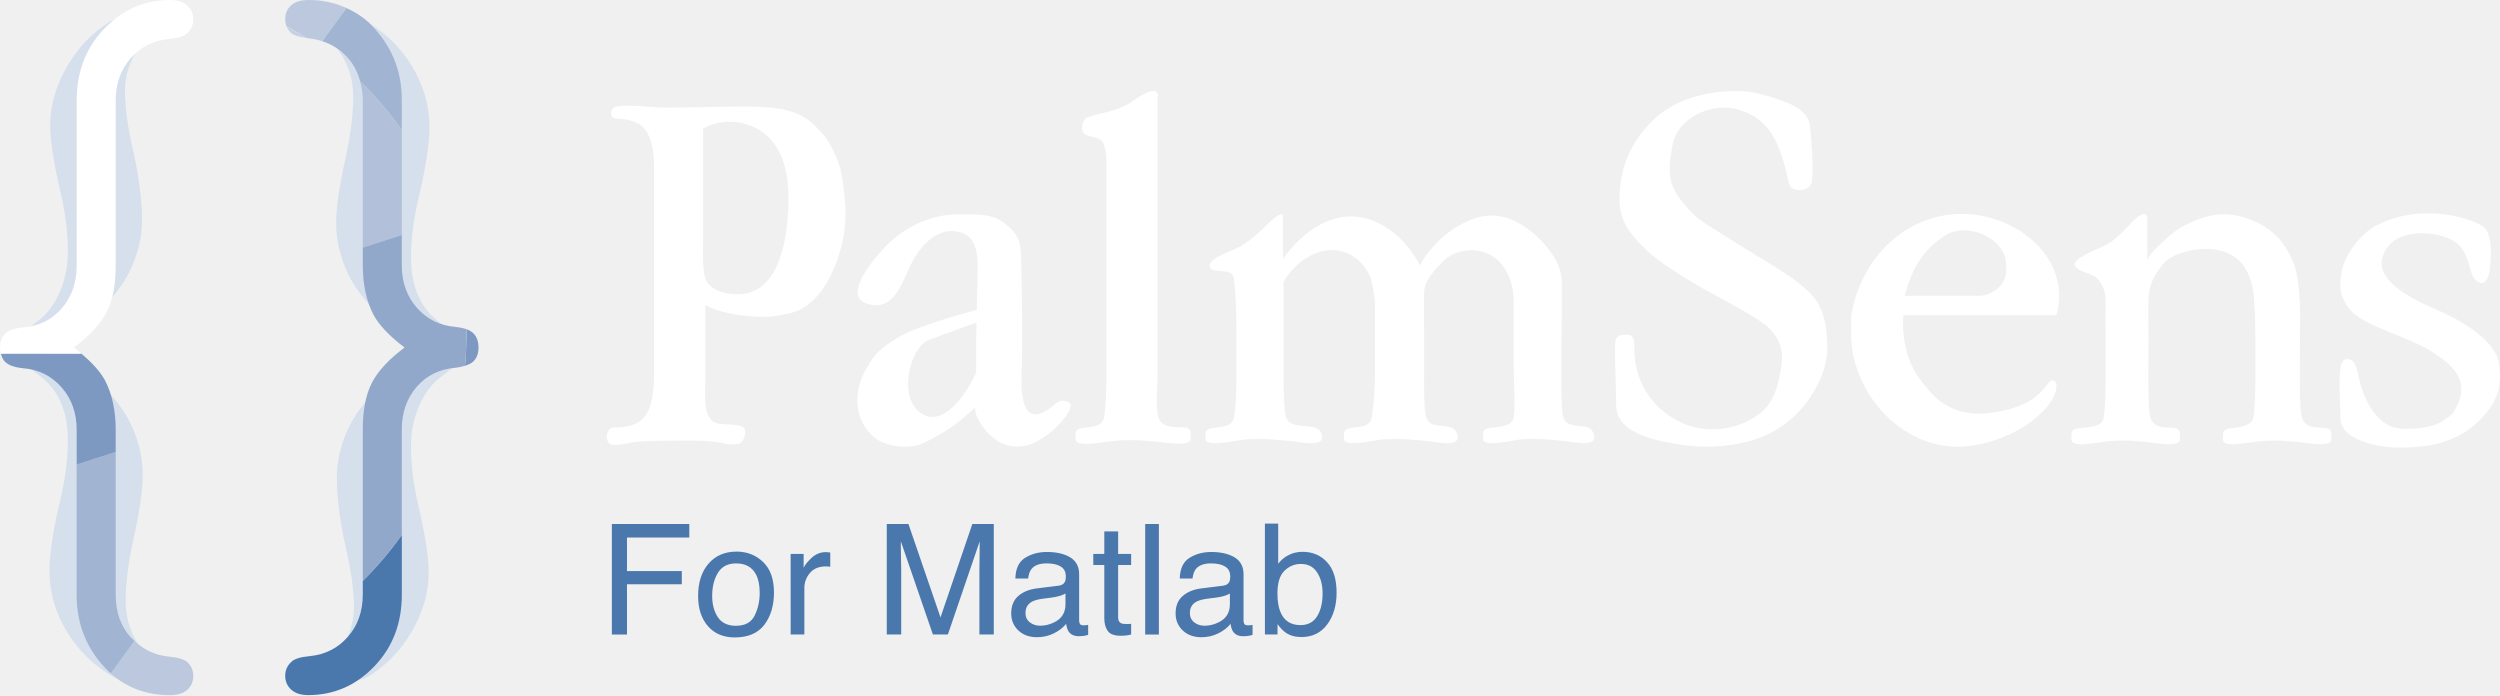
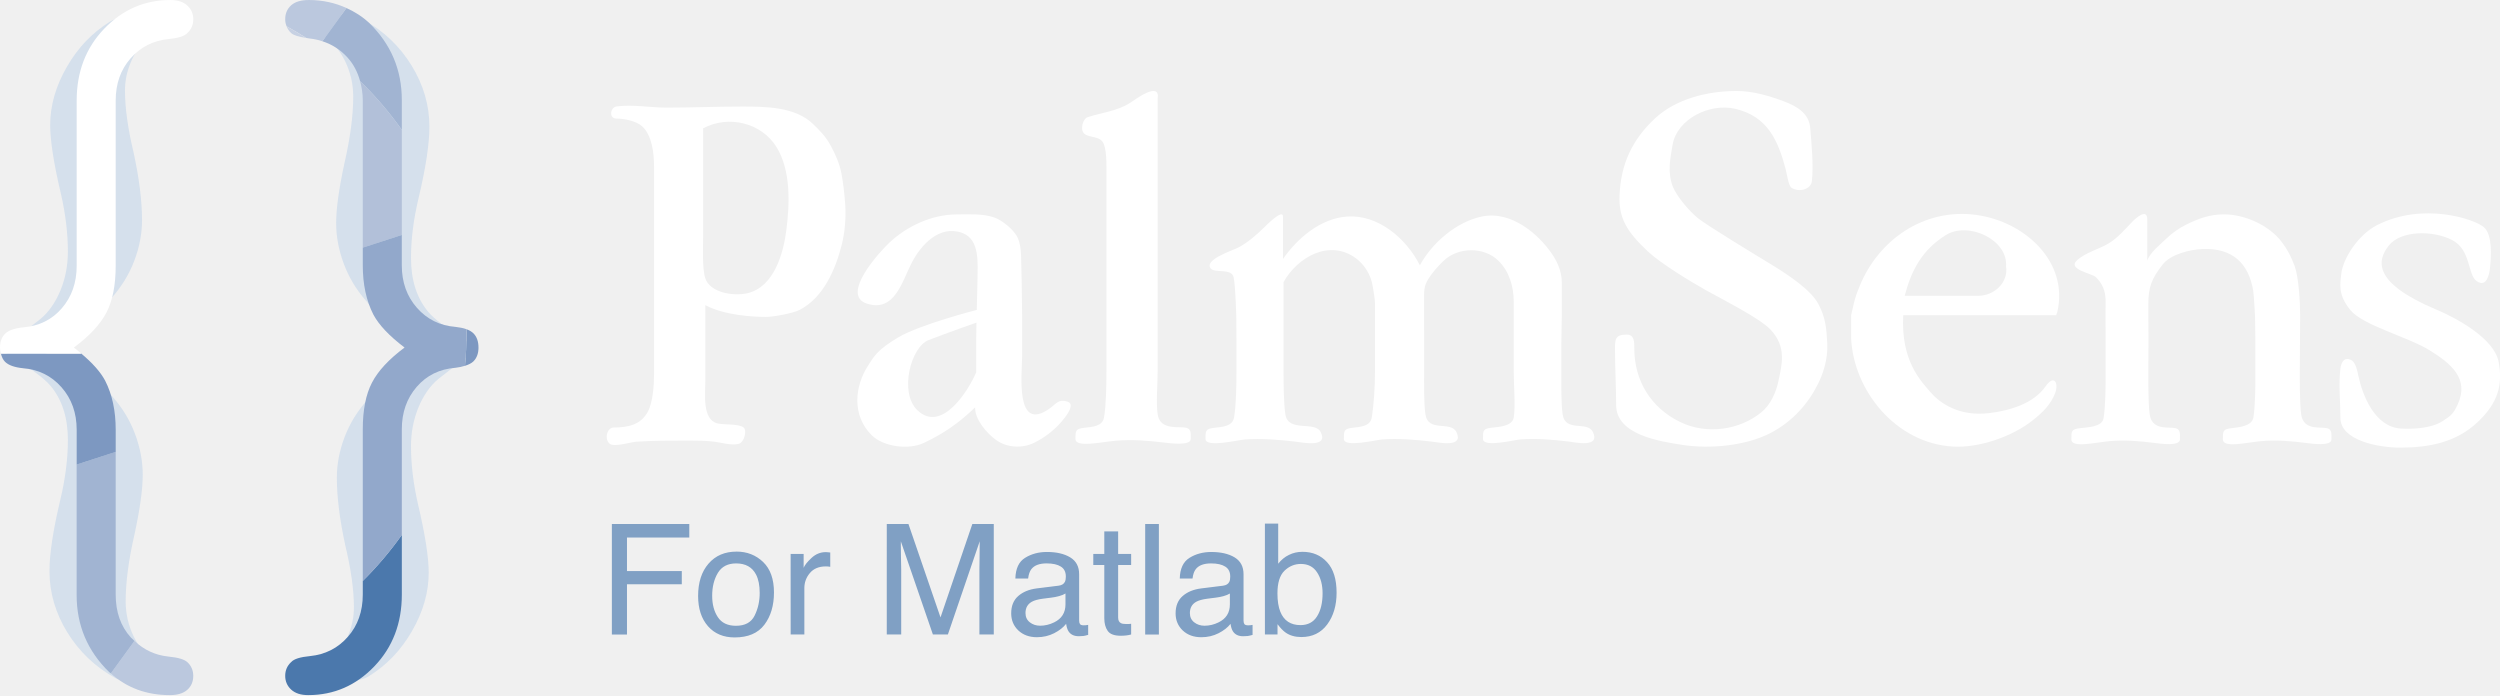
<svg xmlns="http://www.w3.org/2000/svg" width="132.73" height="36.905" version="1.1" viewBox="0 0 132.73 36.905">
  <g transform="translate(-25.93,-20.731)">
    <g fill="#d5e0ec">
      <path d="m36.168 21.653c-0.9 0.178-1.656 0.499-2.273 0.964-0.406 0.342-0.73 0.776-0.969 1.302-0.241 0.526-0.361 1.063-0.361 1.611 0 0.928 0.154 2.035 0.463 3.32 0.295 1.367 0.443 2.556 0.443 3.568 0 0.723-0.139 1.449-0.417 2.172-0.276 0.726-0.691 1.396-1.247 2.011-0.528 0.641-1.108 1.14-1.736 1.495-0.628 0.357-1.51 0.685-2.642 0.986v0.082c1.145 0.369 2.053 0.752 2.725 1.148s1.26 0.894 1.764 1.497c0.519 0.588 0.913 1.244 1.184 1.967 0.269 0.726 0.406 1.442 0.406 2.153 0 0.779-0.148 1.844-0.443 3.199-0.309 1.353-0.463 2.529-0.463 3.525 0 0.67 0.146 1.299 0.435 1.888 0.289 0.586 0.663 1.032 1.117 1.331 0.432 0.357 1.104 0.622 2.014 0.8 0 0-3.064 0.646-4.128 0.051-1.067-0.593-1.912-1.403-2.542-2.428-0.628-1.027-0.941-2.105-0.941-3.24 0-0.916 0.191-2.172 0.571-3.773 0.272-1.133 0.406-2.199 0.406-3.197 0-1.177-0.306-2.134-0.923-2.871-0.615-0.738-2.659-1.92-2.659-1.92s1.595-1.203 2.125-1.627c0.443-0.369 0.797-0.875 1.062-1.516 0.263-0.644 0.395-1.326 0.395-2.052 0-0.969-0.122-1.994-0.369-3.074-0.38-1.613-0.571-2.83-0.571-3.65 0-1.039 0.295-2.071 0.886-3.096s1.334-1.8 2.29-2.399 4.398-0.227 4.398-0.227z" />
      <path d="m41.117 56.86c0.9-0.178 1.656-0.499 2.273-0.964 0.406-0.342 0.73-0.776 0.969-1.302 0.241-0.526 0.361-1.063 0.361-1.611 0-0.928-0.154-2.035-0.463-3.32-0.295-1.367-0.443-2.556-0.443-3.568 0-0.723 0.139-1.449 0.417-2.172 0.276-0.726 0.691-1.396 1.247-2.011 0.528-0.641 1.108-1.14 1.736-1.495 0.628-0.357 1.51-0.685 2.642-0.986v-0.082c-1.145-0.369-2.053-0.752-2.725-1.148s-1.26-0.894-1.764-1.497c-0.519-0.588-0.913-1.244-1.184-1.967-0.269-0.726-0.406-1.442-0.406-2.153 0-0.779 0.148-1.844 0.443-3.199 0.309-1.353 0.463-2.529 0.463-3.525 0-0.67-0.146-1.299-0.435-1.888-0.289-0.586-0.663-1.032-1.117-1.331-0.432-0.357-1.104-0.622-2.014-0.8 0 0 3.064-0.646 4.128-0.051 1.067 0.593 1.912 1.403 2.542 2.428 0.628 1.027 0.941 2.105 0.941 3.24 0 0.916-0.191 2.172-0.571 3.773-0.272 1.133-0.406 2.199-0.406 3.197 0 1.177 0.306 2.134 0.923 2.871 0.615 0.738 2.659 1.92 2.659 1.92s-1.595 1.203-2.125 1.627c-0.443 0.369-0.797 0.875-1.062 1.516-0.263 0.644-0.395 1.326-0.395 2.052 0 0.969 0.122 1.994 0.369 3.074 0.38 1.613 0.571 2.83 0.571 3.65 0 1.039-0.295 2.071-0.886 3.096s-1.334 1.8-2.29 2.399-4.398 0.227-4.398 0.227z" />
    </g>
  </g>
  <g transform="translate(-25.93,-20.731)" display="none">
    <path d="m38.763 62.282c12.15 0 22.132-9.43 23.03-21.354h-46.06c0.898 11.924 10.88 21.354 23.03 21.354z" fill="none" />
    <path d="m10.025 37.588h5.684c0.799-11.423 9.938-20.565 21.352-21.396v-5.697c-14.544 0.846-26.221 12.54-27.036 27.092z" fill="#28295e" />
    <path d="m67.5 40.956h-5.697c-0.831 11.414-9.973 20.553-21.396 21.352v5.684c14.552-0.815 26.246-12.492 27.092-27.036z" fill="#bbc8de" />
  </g>
  <g transform="translate(-25.93,-20.731)">
    <path d="m42.315 20.732c-0.406 0-0.715 0.093-0.926 0.28s-0.317 0.435-0.317 0.743c0 0.136 0.028 0.259 0.074 0.373 0.351 0.197 0.699 0.396 1.036 0.614 0.074 0.011 0.124 0.028 0.207 0.036 0.231 0.024 0.448 0.075 0.657 0.142l1.281-1.763c-0.602-0.273-1.267-0.426-2.011-0.426" fill="#bbc8de" />
    <path d="m44.325 21.158-1.281 1.763c0.511 0.163 0.961 0.449 1.342 0.87 0.32 0.354 0.533 0.775 0.662 1.247 0.815 0.792 1.555 1.657 2.215 2.587v-1.579c0-1.609-0.577-2.974-1.731-4.095-0.362-0.341-0.77-0.595-1.206-0.793" fill="#a1b4d2" />
    <path d="m50.693 38.209 8e-3 0.169c0 0.598-0.029 1.19-0.084 1.774 0.19-0.06 0.348-0.135 0.449-0.236 0.179-0.179 0.268-0.423 0.268-0.731 0-0.325-0.09-0.577-0.268-0.756-0.09-0.09-0.214-0.163-0.373-0.22" fill="#7d98c1" />
    <path d="m47.263 49.131c-0.62 0.874-1.313 1.691-2.072 2.444v0.723c0 0.894-0.264 1.641-0.792 2.242s-1.199 0.943-2.011 1.024c-0.52 0.049-0.853 0.154-0.999 0.317-0.211 0.195-0.317 0.439-0.317 0.731s0.106 0.536 0.317 0.731 0.512 0.293 0.902 0.293c1.365 0 2.535-0.508 3.51-1.524s1.463-2.287 1.463-3.815v-3.167" fill="#4b78ac" />
    <path d="m41.145 22.129c0.052 0.133 0.13 0.253 0.243 0.358 0.136 0.122 0.418 0.202 0.792 0.257-0.337-0.218-0.685-0.418-1.036-0.614" fill="#c7d1e3" />
    <path d="m45.048 25.039c0.087 0.319 0.143 0.658 0.143 1.032v7.809l2.072-0.673v-5.58c-0.659-0.93-1.4-1.795-2.215-2.587" fill="#b2c0d9" />
    <path d="m47.263 33.205-2.072 0.673v0.942c0 1.008 0.187 1.877 0.56 2.608 0.293 0.553 0.845 1.138 1.658 1.755-0.829 0.617-1.406 1.239-1.731 1.865s-0.487 1.45-0.487 2.474v8.053c0.759-0.754 1.452-1.57 2.072-2.444v-5.608c0-0.894 0.264-1.645 0.792-2.255 0.528-0.609 1.215-0.946 2.06-1.011 0.197-0.022 0.356-0.06 0.501-0.106 0.055-0.584 0.084-1.176 0.084-1.774l-8e-3 -0.169c-0.158-0.057-0.351-0.097-0.578-0.122-0.829-0.065-1.511-0.402-2.048-1.012-0.536-0.609-0.804-1.361-0.804-2.255v-1.615" fill="#92a8cb" />
    <path d="m33.07 54.758-1.255 1.726c0.847 0.763 1.888 1.152 3.132 1.152 0.406 0 0.715-0.094 0.926-0.28 0.211-0.187 0.317-0.435 0.317-0.743 0-0.293-0.106-0.537-0.317-0.731-0.163-0.146-0.496-0.244-1-0.293-0.705-0.072-1.303-0.357-1.804-0.831" fill="#bbc8de" />
    <path d="m32.071 44.721-2.072 0.673v6.928c0 1.609 0.577 2.974 1.73 4.095l0.086 0.066 1.255-1.726-0.194-0.181c-0.537-0.593-0.804-1.353-0.804-2.279v-7.577" fill="#a1b4d2" />
    <path d="m30.246 39.504h-4.267c0.041 0.171 0.106 0.323 0.219 0.436 0.179 0.179 0.495 0.293 0.951 0.341 0.829 0.065 1.511 0.402 2.048 1.012 0.536 0.609 0.804 1.361 0.804 2.254v1.848l2.072-0.673v-1.174c0-1.007-0.187-1.877-0.561-2.608-0.241-0.456-0.67-0.935-1.265-1.435" fill="#7d98c1" />
    <path d="m29.853 39.184c0.829-0.617 1.406-1.239 1.731-1.865 0.325-0.625 0.488-1.45 0.488-2.474v-8.775c0-0.894 0.264-1.641 0.792-2.242s1.198-0.943 2.011-1.024c0.52-0.049 0.853-0.154 1-0.317 0.211-0.195 0.317-0.439 0.317-0.731s-0.106-0.536-0.317-0.731c-0.212-0.195-0.512-0.293-0.902-0.293-1.365 0-2.535 0.508-3.51 1.524s-1.462 2.287-1.462 3.815v8.775c0 0.894-0.264 1.645-0.792 2.255-0.528 0.609-1.215 0.946-2.06 1.011-0.455 0.049-0.772 0.163-0.951 0.341s-0.268 0.422-0.268 0.731c0 0.12 0.025 0.22 0.05 0.32h4.267c-0.126-0.106-0.25-0.212-0.393-0.32z" fill="#fff" />
    <g display="none" fill="#4b78ac">
      <path d="m58.483 48.499h3.896v0.665h-3.107v1.886h2.725v0.665h-2.725v2.716h-0.789v-5.931z" />
      <path d="m62.902 52.287c0-0.316 0.044-0.611 0.133-0.885 0.088-0.274 0.221-0.512 0.398-0.714s0.395-0.361 0.652-0.478 0.558-0.175 0.901-0.175c0.337 0 0.637 0.058 0.897 0.175 0.26 0.116 0.479 0.275 0.656 0.478s0.31 0.44 0.399 0.714c0.088 0.274 0.133 0.569 0.133 0.885s-0.044 0.609-0.133 0.88-0.222 0.508-0.399 0.71-0.396 0.361-0.656 0.478-0.56 0.174-0.897 0.174c-0.344 0-0.644-0.058-0.901-0.174-0.258-0.116-0.475-0.275-0.652-0.478s-0.31-0.439-0.398-0.71c-0.089-0.271-0.133-0.565-0.133-0.88zm0.748 0c0 0.26 0.034 0.491 0.104 0.693s0.165 0.371 0.287 0.507 0.265 0.24 0.428 0.312c0.164 0.072 0.336 0.108 0.52 0.108s0.355-0.036 0.519-0.108c0.163-0.072 0.306-0.176 0.428-0.312s0.217-0.305 0.287-0.507 0.104-0.433 0.104-0.693-0.035-0.492-0.104-0.694-0.165-0.372-0.287-0.511c-0.122-0.138-0.265-0.244-0.428-0.316-0.164-0.072-0.336-0.108-0.519-0.108s-0.356 0.036-0.52 0.108c-0.163 0.072-0.306 0.178-0.428 0.316-0.122 0.139-0.217 0.309-0.287 0.511s-0.104 0.434-0.104 0.694z" />
      <path d="m67.878 50.136h0.665v0.905h0.017c0.171-0.349 0.382-0.606 0.631-0.772 0.249-0.167 0.565-0.244 0.947-0.233v0.748c-0.282 0-0.523 0.039-0.723 0.116s-0.36 0.191-0.482 0.34-0.21 0.333-0.266 0.548c-0.056 0.216-0.083 0.46-0.083 0.731v1.911h-0.706z" />
      <path d="m73.095 48.499h2.035c0.914 0 1.617 0.232 2.11 0.698 0.493 0.465 0.739 1.174 0.739 2.126 0 0.499-0.055 0.94-0.166 1.325s-0.282 0.709-0.515 0.972c-0.232 0.263-0.529 0.464-0.889 0.603-0.36 0.138-0.787 0.208-1.279 0.208h-2.035v-5.931zm0.789 5.267h1.312c0.088 0 0.199-7e-3 0.333-0.021 0.133-0.014 0.274-0.047 0.423-0.1 0.15-0.052 0.298-0.128 0.444-0.229 0.147-0.1 0.278-0.235 0.395-0.407 0.116-0.172 0.211-0.386 0.286-0.644 0.075-0.257 0.112-0.569 0.112-0.935 0-0.354-0.035-0.671-0.104-0.951s-0.183-0.517-0.34-0.71-0.361-0.343-0.61-0.449c-0.25-0.105-0.557-0.158-0.922-0.158h-1.329v4.602z" />
      <path d="m82.498 53.068c-0.094 0.477-0.302 0.839-0.624 1.088s-0.727 0.374-1.215 0.374c-0.344 0-0.643-0.057-0.895-0.17-0.253-0.113-0.465-0.27-0.637-0.469s-0.301-0.438-0.387-0.714c-0.086-0.277-0.135-0.579-0.146-0.905 0-0.321 0.05-0.619 0.15-0.893s0.239-0.511 0.419-0.71 0.393-0.354 0.64-0.465c0.246-0.111 0.516-0.167 0.81-0.167 0.382 0 0.699 0.079 0.951 0.237s0.454 0.359 0.606 0.603 0.258 0.509 0.316 0.797 0.082 0.562 0.07 0.822h-3.214c-6e-3 0.188 0.017 0.367 0.066 0.536 0.05 0.169 0.13 0.319 0.241 0.449s0.252 0.234 0.424 0.312c0.171 0.078 0.374 0.116 0.606 0.116 0.293 0 0.537-0.069 0.731-0.208 0.194-0.138 0.321-0.349 0.382-0.631h0.706zm-0.689-1.196c-0.011-0.166-0.048-0.324-0.112-0.474-0.064-0.149-0.15-0.278-0.258-0.386s-0.237-0.194-0.386-0.257-0.31-0.096-0.482-0.096c-0.183 0-0.347 0.032-0.494 0.096-0.146 0.063-0.273 0.151-0.378 0.262s-0.188 0.24-0.249 0.386c-0.061 0.147-0.097 0.303-0.108 0.469z" />
      <path d="m85.223 54.43h-0.756l-1.595-4.294h0.789l1.205 3.58h0.017l1.171-3.58h0.739z" />
      <path d="m91.112 53.068c-0.094 0.477-0.302 0.839-0.624 1.088s-0.727 0.374-1.215 0.374c-0.344 0-0.643-0.057-0.895-0.17-0.253-0.113-0.465-0.27-0.637-0.469s-0.301-0.438-0.387-0.714c-0.086-0.277-0.135-0.579-0.146-0.905 0-0.321 0.05-0.619 0.15-0.893s0.239-0.511 0.419-0.71 0.393-0.354 0.64-0.465c0.246-0.111 0.516-0.167 0.81-0.167 0.382 0 0.699 0.079 0.951 0.237s0.454 0.359 0.606 0.603 0.258 0.509 0.316 0.797 0.082 0.562 0.07 0.822h-3.214c-6e-3 0.188 0.017 0.367 0.066 0.536 0.05 0.169 0.13 0.319 0.241 0.449s0.252 0.234 0.424 0.312c0.171 0.078 0.374 0.116 0.606 0.116 0.293 0 0.537-0.069 0.731-0.208 0.194-0.138 0.321-0.349 0.382-0.631h0.706zm-0.69-1.196c-0.011-0.166-0.048-0.324-0.112-0.474-0.064-0.149-0.15-0.278-0.258-0.386s-0.237-0.194-0.386-0.257-0.31-0.096-0.482-0.096c-0.183 0-0.347 0.032-0.494 0.096-0.146 0.063-0.273 0.151-0.378 0.262s-0.188 0.24-0.249 0.386c-0.061 0.147-0.097 0.303-0.108 0.469z" />
      <path d="m91.942 48.499h0.706v5.931h-0.706z" />
      <path d="m93.512 52.287c0-0.316 0.044-0.611 0.133-0.885 0.088-0.274 0.221-0.512 0.398-0.714s0.395-0.361 0.652-0.478 0.558-0.175 0.901-0.175c0.337 0 0.637 0.058 0.897 0.175 0.26 0.116 0.479 0.275 0.656 0.478s0.31 0.44 0.399 0.714c0.088 0.274 0.133 0.569 0.133 0.885s-0.044 0.609-0.133 0.88-0.222 0.508-0.399 0.71-0.396 0.361-0.656 0.478-0.56 0.174-0.897 0.174c-0.344 0-0.644-0.058-0.901-0.174-0.258-0.116-0.475-0.275-0.652-0.478s-0.31-0.439-0.398-0.71c-0.089-0.271-0.133-0.565-0.133-0.88zm0.748 0c0 0.26 0.034 0.491 0.104 0.693s0.165 0.371 0.287 0.507 0.265 0.24 0.428 0.312c0.164 0.072 0.336 0.108 0.52 0.108s0.355-0.036 0.519-0.108c0.163-0.072 0.306-0.176 0.428-0.312s0.217-0.305 0.287-0.507 0.104-0.433 0.104-0.693-0.035-0.492-0.104-0.694-0.165-0.372-0.287-0.511c-0.122-0.138-0.265-0.244-0.428-0.316-0.164-0.072-0.336-0.108-0.519-0.108s-0.356 0.036-0.52 0.108c-0.163 0.072-0.306 0.178-0.428 0.316-0.122 0.139-0.217 0.309-0.287 0.511s-0.104 0.434-0.104 0.694z" />
      <path d="m98.538 50.136h0.706v0.581h0.017c0.116-0.238 0.299-0.411 0.548-0.519s0.523-0.162 0.822-0.162c0.332 0 0.622 0.061 0.868 0.183s0.451 0.287 0.615 0.494c0.163 0.208 0.287 0.447 0.37 0.718s0.125 0.56 0.125 0.864-0.04 0.593-0.121 0.864c-0.08 0.271-0.202 0.508-0.365 0.71-0.164 0.202-0.369 0.363-0.615 0.481-0.247 0.119-0.533 0.179-0.86 0.179-0.111 0-0.23-0.011-0.357-0.033s-0.254-0.06-0.382-0.112c-0.127-0.052-0.248-0.122-0.361-0.208-0.114-0.086-0.209-0.192-0.287-0.32h-0.017v2.218h-0.706v-5.939zm3.323 2.11c0-0.2-0.026-0.395-0.079-0.586s-0.133-0.361-0.241-0.511-0.247-0.269-0.416-0.357c-0.169-0.089-0.367-0.133-0.594-0.133-0.238 0-0.44 0.047-0.606 0.142s-0.302 0.217-0.407 0.37c-0.105 0.152-0.181 0.325-0.229 0.519-0.047 0.194-0.07 0.39-0.07 0.59 0 0.21 0.025 0.414 0.075 0.61 0.05 0.197 0.129 0.37 0.237 0.519 0.108 0.15 0.248 0.27 0.419 0.362 0.171 0.091 0.379 0.137 0.623 0.137 0.238 0 0.44-0.047 0.606-0.141s0.299-0.219 0.398-0.374c0.1-0.155 0.172-0.332 0.216-0.531 0.044-0.2 0.066-0.404 0.066-0.615z" />
      <path d="m107.11 53.068c-0.094 0.477-0.302 0.839-0.624 1.088s-0.727 0.374-1.215 0.374c-0.344 0-0.643-0.057-0.895-0.17-0.253-0.113-0.465-0.27-0.637-0.469s-0.301-0.438-0.387-0.714c-0.086-0.277-0.135-0.579-0.146-0.905 0-0.321 0.05-0.619 0.15-0.893s0.239-0.511 0.419-0.71 0.393-0.354 0.64-0.465c0.246-0.111 0.516-0.167 0.81-0.167 0.382 0 0.699 0.079 0.951 0.237s0.454 0.359 0.606 0.603 0.258 0.509 0.316 0.797 0.082 0.562 0.07 0.822h-3.214c-6e-3 0.188 0.017 0.367 0.066 0.536 0.05 0.169 0.13 0.319 0.241 0.449s0.252 0.234 0.424 0.312c0.171 0.078 0.374 0.116 0.606 0.116 0.293 0 0.537-0.069 0.731-0.208 0.194-0.138 0.321-0.349 0.382-0.631h0.706zm-0.689-1.196c-0.011-0.166-0.048-0.324-0.112-0.474-0.064-0.149-0.15-0.278-0.258-0.386s-0.237-0.194-0.386-0.257-0.31-0.096-0.482-0.096c-0.183 0-0.347 0.032-0.494 0.096-0.146 0.063-0.273 0.151-0.378 0.262s-0.188 0.24-0.249 0.386c-0.061 0.147-0.097 0.303-0.108 0.469z" />
      <path d="m107.88 50.136h0.665v0.905h0.017c0.171-0.349 0.382-0.606 0.631-0.772 0.249-0.167 0.565-0.244 0.947-0.233v0.748c-0.282 0-0.523 0.039-0.723 0.116s-0.36 0.191-0.482 0.34-0.21 0.333-0.266 0.548c-0.056 0.216-0.083 0.46-0.083 0.731v1.911h-0.706z" />
      <path d="m111.1 53.076c6e-3 0.161 0.042 0.293 0.108 0.399 0.066 0.105 0.153 0.189 0.262 0.253 0.108 0.064 0.229 0.11 0.365 0.137 0.136 0.028 0.275 0.042 0.419 0.042 0.111 0 0.227-8e-3 0.349-0.025s0.234-0.047 0.336-0.091 0.187-0.109 0.253-0.195c0.066-0.085 0.1-0.195 0.1-0.328 0-0.138-0.041-0.25-0.121-0.336-0.08-0.085-0.186-0.156-0.315-0.212-0.13-0.055-0.28-0.101-0.449-0.137s-0.342-0.073-0.519-0.112-0.349-0.086-0.515-0.141-0.316-0.127-0.449-0.216-0.24-0.202-0.32-0.341c-0.08-0.138-0.12-0.31-0.12-0.515 0-0.216 0.048-0.401 0.145-0.557 0.097-0.155 0.222-0.281 0.374-0.378s0.324-0.169 0.515-0.216 0.38-0.071 0.569-0.071c0.238 0 0.461 0.021 0.668 0.062 0.208 0.042 0.391 0.114 0.548 0.216 0.158 0.103 0.284 0.241 0.378 0.416s0.15 0.392 0.167 0.652h-0.706c-0.011-0.138-0.049-0.253-0.112-0.345-0.064-0.091-0.141-0.165-0.232-0.22-0.092-0.056-0.194-0.096-0.308-0.121s-0.229-0.038-0.345-0.038c-0.105 0-0.212 9e-3 -0.32 0.025s-0.207 0.046-0.295 0.088-0.161 0.099-0.216 0.171c-0.056 0.072-0.083 0.162-0.083 0.268 0 0.128 0.042 0.231 0.128 0.309s0.195 0.144 0.328 0.197 0.283 0.098 0.449 0.134 0.333 0.074 0.499 0.112c0.177 0.039 0.35 0.085 0.519 0.141s0.318 0.128 0.449 0.22c0.13 0.091 0.235 0.206 0.315 0.343 0.08 0.138 0.121 0.309 0.121 0.514 0 0.254-0.054 0.468-0.162 0.642s-0.249 0.313-0.424 0.418c-0.174 0.104-0.371 0.179-0.589 0.224-0.219 0.044-0.437 0.066-0.652 0.066-0.244 0-0.472-0.026-0.685-0.079s-0.403-0.136-0.569-0.25c-0.166-0.113-0.299-0.263-0.398-0.449-0.1-0.185-0.155-0.411-0.167-0.677h0.706z" />
    </g>
    <g fill="#fff">
      <path d="m122.46 36.856c-0.377-0.718-1.556-1.521-2.592-2.145-0.655-0.396-3.306-2.005-3.796-2.4-0.45-0.362-1.13-1.165-1.326-1.666-0.29-0.741-0.152-1.456-0.015-2.228 0.241-1.369 1.96-2.227 3.328-1.909 1.709 0.397 2.272 1.679 2.671 3.189 0.058 0.218 0.155 0.906 0.313 1.004 0.423 0.262 1.043 0.08 1.086-0.366 0.088-0.904-0.018-1.89-0.089-2.797-0.063-0.773-0.666-1.154-1.43-1.437-0.782-0.293-1.632-0.539-2.485-0.539-1.544 0-3.222 0.418-4.343 1.469-1.217 1.141-1.8 2.438-1.867 4.067-0.05 1.195 0.364 1.914 1.507 2.986 0.691 0.646 2.297 1.616 3.091 2.062 0.794 0.445 2.798 1.449 3.396 2.063 0.916 0.943 0.609 1.922 0.444 2.744-0.126 0.618-0.428 1.275-0.906 1.665-1.144 0.936-2.876 1.203-4.281 0.534-1.599-0.761-2.468-2.225-2.468-3.923 0-0.337 0.012-0.734-0.404-0.734-0.61 0-0.621 0.243-0.621 0.784 0 0.986 0.061 1.967 0.061 2.953 0 1.581 2.292 1.931 3.524 2.12 1.502 0.231 3.423 0.04 4.733-0.664 1.109-0.594 1.935-1.512 2.471-2.595 0.22-0.445 0.527-1.239 0.481-2.132s-0.105-1.391-0.481-2.106z" />
      <path d="m63.378 36.933c1.025 0.544 2.547 0.624 3.218 0.624 0.395 0 1.436-0.192 1.788-0.373 1.259-0.649 1.903-2.145 2.23-3.435 0.175-0.691 0.236-1.436 0.191-2.147-0.03-0.485-0.11-1.2-0.205-1.68-0.092-0.468-0.298-0.968-0.561-1.45-0.276-0.503-0.55-0.775-0.943-1.157-0.949-0.923-2.542-0.927-3.79-0.927-1.34 0-2.68 0.057-3.987 0.057-0.882 0-1.747-0.175-2.644-0.065-0.345 0.041-0.44 0.646-0.015 0.646 0.405 0 1.047 0.126 1.357 0.405 0.535 0.479 0.637 1.461 0.637 2.103v11.122c0 0.538-0.067 1.421-0.313 1.903-0.358 0.705-1.03 0.87-1.828 0.87-0.374 0-0.503 0.65-0.205 0.867 0.248 0.182 1.128-0.098 1.414-0.115 0.924-0.059 1.853-0.059 2.781-0.059 0.453 0 0.9 5e-3 1.349 0.059 0.405 0.049 0.904 0.217 1.293 0.115 0.316-0.081 0.446-0.727 0.265-0.868-0.271-0.213-1.02-0.128-1.395-0.219-0.816-0.202-0.638-1.605-0.638-2.22v-4.054zm-0.119-9.389c1.352-0.719 3.092-0.298 3.892 0.986 0.776 1.246 0.706 3.018 0.53 4.405-0.154 1.207-0.633 3.022-2.064 3.362-0.75 0.177-1.987-0.031-2.239-0.783-0.172-0.512-0.118-1.625-0.118-2.216v-5.753z" />
      <path d="m82.603 42.053c-0.476-0.147-0.586 0.105-0.934 0.357-1.872 1.347-1.473-1.876-1.473-2.742v-2.235c0-0.735-0.042-2.947-0.057-3.182-0.017-0.289-0.047-0.592-0.17-0.877-0.186-0.442-0.854-0.963-1.247-1.095-0.638-0.215-1.293-0.165-1.983-0.165-1.334 0-2.675 0.625-3.625 1.533-0.482 0.461-2.579 2.74-1.163 3.202 1.479 0.485 1.879-1.192 2.381-2.161 0.491-0.95 1.466-2.037 2.691-1.588 0.959 0.351 0.804 1.665 0.804 2.488 0 0.194-0.02 0.814-0.038 1.596 0 0-3.009 0.774-4.157 1.452-1.146 0.678-1.311 1.04-1.595 1.475-0.75 1.145-0.879 2.675 0.169 3.722 0.624 0.622 1.969 0.798 2.779 0.411 1.079-0.515 1.845-1.05 2.717-1.886-0.03 0.632 0.632 1.4 1.134 1.748 0.564 0.394 1.354 0.444 1.987 0.139 0.645-0.314 1.217-0.781 1.64-1.343 0.128-0.168 0.545-0.723 0.141-0.848zm-4.844-3.367v1.808c-0.393 0.948-1.837 3.269-3.129 2.011-0.973-0.945-0.34-3.355 0.598-3.718 0.937-0.363 2.544-0.93 2.544-0.93-8e-3 0.323-0.013 0.828-0.013 0.828z" />
      <path d="m87.393 37.609v-11.633c0.15-0.986-1.247 0.08-1.475 0.223-0.688 0.433-1.477 0.504-2.238 0.751-0.27 0.089-0.408 0.66-0.197 0.864 0.268 0.264 0.86 0.097 1.048 0.558 0.18 0.443 0.142 1.327 0.142 1.94v10.132c0 0.818-0.02 1.827-0.129 2.453-0.082 0.478-0.63 0.497-1.047 0.546-0.466 0.057-0.468 0.15-0.468 0.593 0 0.478 1.349 0.162 2.141 0.094 0.883-0.076 1.695-5e-3 2.573 0.098 0.268 0.031 1.409 0.19 1.405-0.19-3e-3 -0.323 0.065-0.594-0.404-0.617s-1.237 0.064-1.351-0.69c-0.093-0.619 0-1.597 0-2.361v-2.76z" />
      <path d="m108.85 37.609v-1.869c0-0.67-0.304-1.22-0.566-1.592-0.679-0.965-2.104-2.251-3.683-1.921-1.325 0.276-2.626 1.374-3.287 2.589-0.722-1.425-2.209-2.698-3.853-2.589-1.437 0.096-2.666 1.174-3.415 2.255v-2.255c0-0.445-0.944 0.526-1.004 0.584-0.398 0.39-0.91 0.837-1.413 1.085-0.298 0.147-1.784 0.626-1.42 1.088 0.211 0.268 1.114-0.034 1.218 0.474 0.106 0.506 0.141 2.152 0.141 2.152l8e-3 1.275v1.56c0 0.818-0.02 1.827-0.128 2.453-0.082 0.478-0.631 0.497-1.047 0.546-0.467 0.057-0.468 0.15-0.468 0.593 0 0.478 1.747 0.049 2.096 0.025 0.885-0.06 1.786 0.012 2.663 0.114 0.372 0.043 1.782 0.346 1.358-0.503-0.306-0.617-1.729 0.036-1.877-0.943-0.091-0.619-0.097-1.597-0.097-2.361v-4.661c0.727-1.31 2.429-2.302 3.835-1.27 0.44 0.323 0.815 0.866 0.909 1.548 0.04 0.295 0.112 0.587 0.112 0.891v3.567c0 0.818-0.067 1.827-0.172 2.453-0.08 0.478-0.616 0.497-1.024 0.546-0.454 0.057-0.456 0.15-0.456 0.593 0 0.478 1.704 0.049 2.047 0.025 0.863-0.06 1.744 0.012 2.6 0.114 0.364 0.043 1.74 0.346 1.328-0.503-0.299-0.617-1.502 0.036-1.646-0.943-0.09-0.619-0.069-1.597-0.069-2.361v-1.485l-3e-3 -1.275v-0.926c0-0.471-0.023-0.742 0.228-1.143 0.225-0.36 0.493-0.651 0.792-0.946 0.766-0.753 2.16-0.779 2.933-0.014 0.577 0.571 0.807 1.383 0.807 2.176v3.687c0 0.818 0.101 1.827 0 2.453-0.08 0.478-0.789 0.497-1.189 0.546-0.443 0.057-0.444 0.15-0.444 0.593 0 0.478 1.665 0.049 2 0.025 0.843-0.06 1.704 0.012 2.541 0.114 0.354 0.043 1.699 0.346 1.297-0.503-0.292-0.617-1.468 0.036-1.609-0.943-0.087-0.619-0.067-1.597-0.067-2.361v-1.485l0.021-1.275z" />
      <path d="m132 37.132c-0.011 0.03 0 0 0 0z" />
      <path d="m130.85 32.14c-2.809-0.375-5.199 1.364-6.178 3.759-0.143 0.354-0.242 0.601-0.323 0.963-0.067 0.296-0.138 0.602-0.138 0.602v1.229c0.125 2.768 2.368 5.566 5.393 5.747 1.393 0.085 3.153-0.529 4.236-1.385 0.541-0.426 0.979-0.858 1.205-1.461 0.188-0.504-0.041-1.022-0.513-0.348-0.644 0.924-1.928 1.294-3.013 1.42-1.596 0.185-2.609-0.543-3.106-1.125s-1.57-1.652-1.437-4.076h8.121c6e-3 -0.02 0.021-0.06 0.058-0.168 0.625-2.646-1.719-4.811-4.306-5.155zm0.105 4.296h-3.902c0.36-1.373 0.931-2.438 2.182-3.223 1.187-0.744 3.317 0.237 3.2 1.666 0.133 0.844-0.623 1.557-1.481 1.557z" />
      <path d="m155.25 37.156c-3.311-1.4-3.152-2.562-2.489-3.394 0.644-0.807 2.355-0.809 3.358-0.286 1.02 0.532 0.803 1.835 1.308 2.183 0.521 0.359 0.668-0.361 0.702-0.71 0.059-0.598 0.143-1.75-0.324-2.154-0.515-0.446-3.261-1.349-5.68-0.108-0.994 0.51-1.804 1.766-1.894 2.592-0.059 0.536-0.184 1.095 0.485 1.914 0.67 0.818 3.047 1.42 4.195 2.128s2.127 1.51 1.506 2.875c-0.219 0.479-0.339 0.601-0.835 0.911-0.588 0.367-1.541 0.414-2.179 0.377-1.391-0.078-2.042-1.766-2.261-2.791-0.046-0.223-0.132-0.702-0.367-0.836-0.402-0.225-0.552 0.155-0.588 0.439-0.104 0.848 0 1.764 0 2.618 0 1.219 2.065 1.583 3.152 1.583 1.584 0 3.009-0.293 4.13-1.353 1.092-1.025 1.344-1.983 1.119-3.196-0.225-1.212-2.126-2.281-3.338-2.794z" />
      <path d="m148.05 37.501c0-0.743-0.079-2.072-0.298-2.66-0.19-0.506-0.372-0.845-0.652-1.225-0.688-0.936-2.005-1.504-3.087-1.504-0.755 0-1.314 0.206-1.984 0.529-0.383 0.186-0.775 0.456-1.077 0.752-0.326 0.319-0.861 0.725-1.02 1.17v-2.187c0-0.592-0.573-0.099-0.793 0.126-0.378 0.39-0.783 0.874-1.263 1.156-0.521 0.308-1.27 0.498-1.696 0.915-0.475 0.467 0.831 0.682 1.02 0.868 0.36 0.353 0.503 0.727 0.52 1.198 4e-3 0.171-2e-3 0.836-2e-3 0.836l2e-3 1.281v2.283c0 0.167-4e-3 1.269-0.107 1.895-0.077 0.478-0.876 0.482-1.269 0.532-0.439 0.057-0.441 0.15-0.441 0.593 0 0.478 1.271 0.162 2.017 0.094 0.832-0.076 1.597-5e-3 2.424 0.098 0.252 0.031 1.327 0.19 1.324-0.19-3e-3 -0.323 0.061-0.594-0.381-0.617s-1.118 0.042-1.226-0.712c-0.088-0.619-0.072-2.094-0.072-2.374 0-0.41 8e-3 -1.616 8e-3 -1.616l-8e-3 -1.282v-0.557c0-0.965 0.184-1.375 0.749-2.115 0.427-0.562 1.475-0.812 2.141-0.837 1.572-0.059 2.431 0.755 2.677 2.203 0.035 0.209 0.098 1.347 0.098 1.347l0.017 1.24v2.283s0 1.24-0.102 1.866c-0.077 0.478-0.789 0.527-1.182 0.576-0.439 0.057-0.441 0.15-0.441 0.593 0 0.478 1.271 0.162 2.017 0.094 0.832-0.076 1.597-5e-3 2.424 0.098 0.252 0.031 1.327 0.19 1.324-0.19-3e-3 -0.323 0.061-0.594-0.381-0.617s-1.118 0.042-1.226-0.712c-0.088-0.619-0.072-2.094-0.072-2.374 0 0 0.017-2.113 0.017-2.856z" />
    </g>
-     <g fill="#4b78ac" stroke-width="1.028">
+     <g fill="#80a0c4" stroke-width="1.028">
      <path transform="matrix(1.0051 0 0 .99494 25.93 20.731)" d="m32.32 27.961h4.091v0.723h-3.292v1.791h2.895v0.703h-2.895v2.682h-0.799zm6.556 5.432q0.719 0 0.984-0.542 0.269-0.546 0.269-1.212 0-0.602-0.193-0.98-0.305-0.594-1.052-0.594-0.662 0-0.964 0.506-0.301 0.506-0.301 1.22 0 0.687 0.301 1.144 0.301 0.458 0.956 0.458zm0.028-3.959q0.831 0 1.405 0.554 0.574 0.554 0.574 1.63 0 1.04-0.506 1.718t-1.57 0.679q-0.887 0-1.409-0.598-0.522-0.602-0.522-1.614 0-1.084 0.55-1.726 0.55-0.642 1.478-0.642zm-0.024 0.02m2.883 0.104h0.687v0.743q0.084-0.217 0.414-0.526 0.329-0.313 0.759-0.313 0.02 0 0.068 4e-3t0.165 0.016v0.763q-0.064-0.012-0.12-0.016-0.052-4e-3 -0.116-4e-3 -0.546 0-0.839 0.353-0.293 0.349-0.293 0.807v2.473h-0.723zm5.079-1.598h1.144l1.694 4.986 1.682-4.986h1.132v5.898h-0.759v-3.481q0-0.181 8e-3 -0.598 8e-3 -0.418 8e-3 -0.895l-1.682 4.974h-0.791l-1.694-4.974v0.181q0 0.217 8e-3 0.662 0.012 0.442 0.012 0.65v3.481h-0.763zm7.327 4.754q0 0.313 0.229 0.494 0.229 0.181 0.542 0.181 0.381 0 0.739-0.177 0.602-0.293 0.602-0.96v-0.582q-0.132 0.084-0.341 0.141-0.209 0.056-0.41 0.08l-0.438 0.056q-0.393 0.052-0.59 0.165-0.333 0.189-0.333 0.602zm1.75-1.461q0.249-0.032 0.333-0.209 0.048-0.096 0.048-0.277 0-0.369-0.265-0.534-0.261-0.169-0.751-0.169-0.566 0-0.803 0.305-0.132 0.169-0.173 0.502h-0.674q0.02-0.795 0.514-1.104 0.498-0.313 1.152-0.313 0.759 0 1.233 0.289 0.47 0.289 0.47 0.899v2.477q0 0.112 0.044 0.181 0.048 0.068 0.197 0.068 0.048 0 0.108-4e-3 0.06-8e-3 0.128-0.02v0.534q-0.169 0.048-0.257 0.06-0.088 0.012-0.241 0.012-0.373 0-0.542-0.265-0.088-0.141-0.124-0.397-0.221 0.289-0.634 0.502-0.414 0.213-0.911 0.213-0.598 0-0.98-0.361-0.377-0.365-0.377-0.911 0-0.598 0.373-0.927 0.373-0.329 0.98-0.406zm-0.598-1.799m3.011-1.096h0.731v1.2h0.687v0.59h-0.687v2.806q0 0.225 0.153 0.301 0.084 0.044 0.281 0.044 0.052 0 0.112 0 0.06-4e-3 0.141-0.012v0.57q-0.124 0.036-0.261 0.052-0.132 0.016-0.289 0.016-0.506 0-0.687-0.257-0.181-0.261-0.181-0.674v-2.846h-0.582v-0.59h0.582zm2.16-0.397h0.723v5.898h-0.723zm2.361 4.754q0 0.313 0.229 0.494 0.229 0.181 0.542 0.181 0.381 0 0.739-0.177 0.602-0.293 0.602-0.96v-0.582q-0.132 0.084-0.341 0.141-0.209 0.056-0.41 0.08l-0.438 0.056q-0.393 0.052-0.59 0.165-0.333 0.189-0.333 0.602zm1.75-1.461q0.249-0.032 0.333-0.209 0.048-0.096 0.048-0.277 0-0.369-0.265-0.534-0.261-0.169-0.751-0.169-0.566 0-0.803 0.305-0.132 0.169-0.173 0.502h-0.674q0.02-0.795 0.514-1.104 0.498-0.313 1.152-0.313 0.759 0 1.233 0.289 0.47 0.289 0.47 0.899v2.477q0 0.112 0.044 0.181 0.048 0.068 0.197 0.068 0.048 0 0.108-4e-3 0.06-8e-3 0.128-0.02v0.534q-0.169 0.048-0.257 0.06-0.088 0.012-0.241 0.012-0.373 0-0.542-0.265-0.088-0.141-0.124-0.397-0.221 0.289-0.634 0.502-0.414 0.213-0.911 0.213-0.598 0-0.98-0.361-0.377-0.365-0.377-0.911 0-0.598 0.373-0.927 0.373-0.329 0.98-0.406zm-0.598-1.799m2.81-1.514h0.703v2.14q0.237-0.309 0.566-0.47 0.329-0.165 0.715-0.165 0.803 0 1.301 0.554 0.502 0.55 0.502 1.626 0 1.02-0.494 1.694-0.494 0.674-1.369 0.674-0.49 0-0.827-0.237-0.201-0.141-0.43-0.45v0.55h-0.666zm1.879 5.416q0.586 0 0.875-0.466 0.293-0.466 0.293-1.228 0-0.679-0.293-1.124-0.289-0.446-0.855-0.446-0.494 0-0.867 0.365-0.369 0.365-0.369 1.204 0 0.606 0.153 0.984 0.285 0.711 1.064 0.711z" aria-label="For Matlab" />
    </g>
  </g>
</svg>
